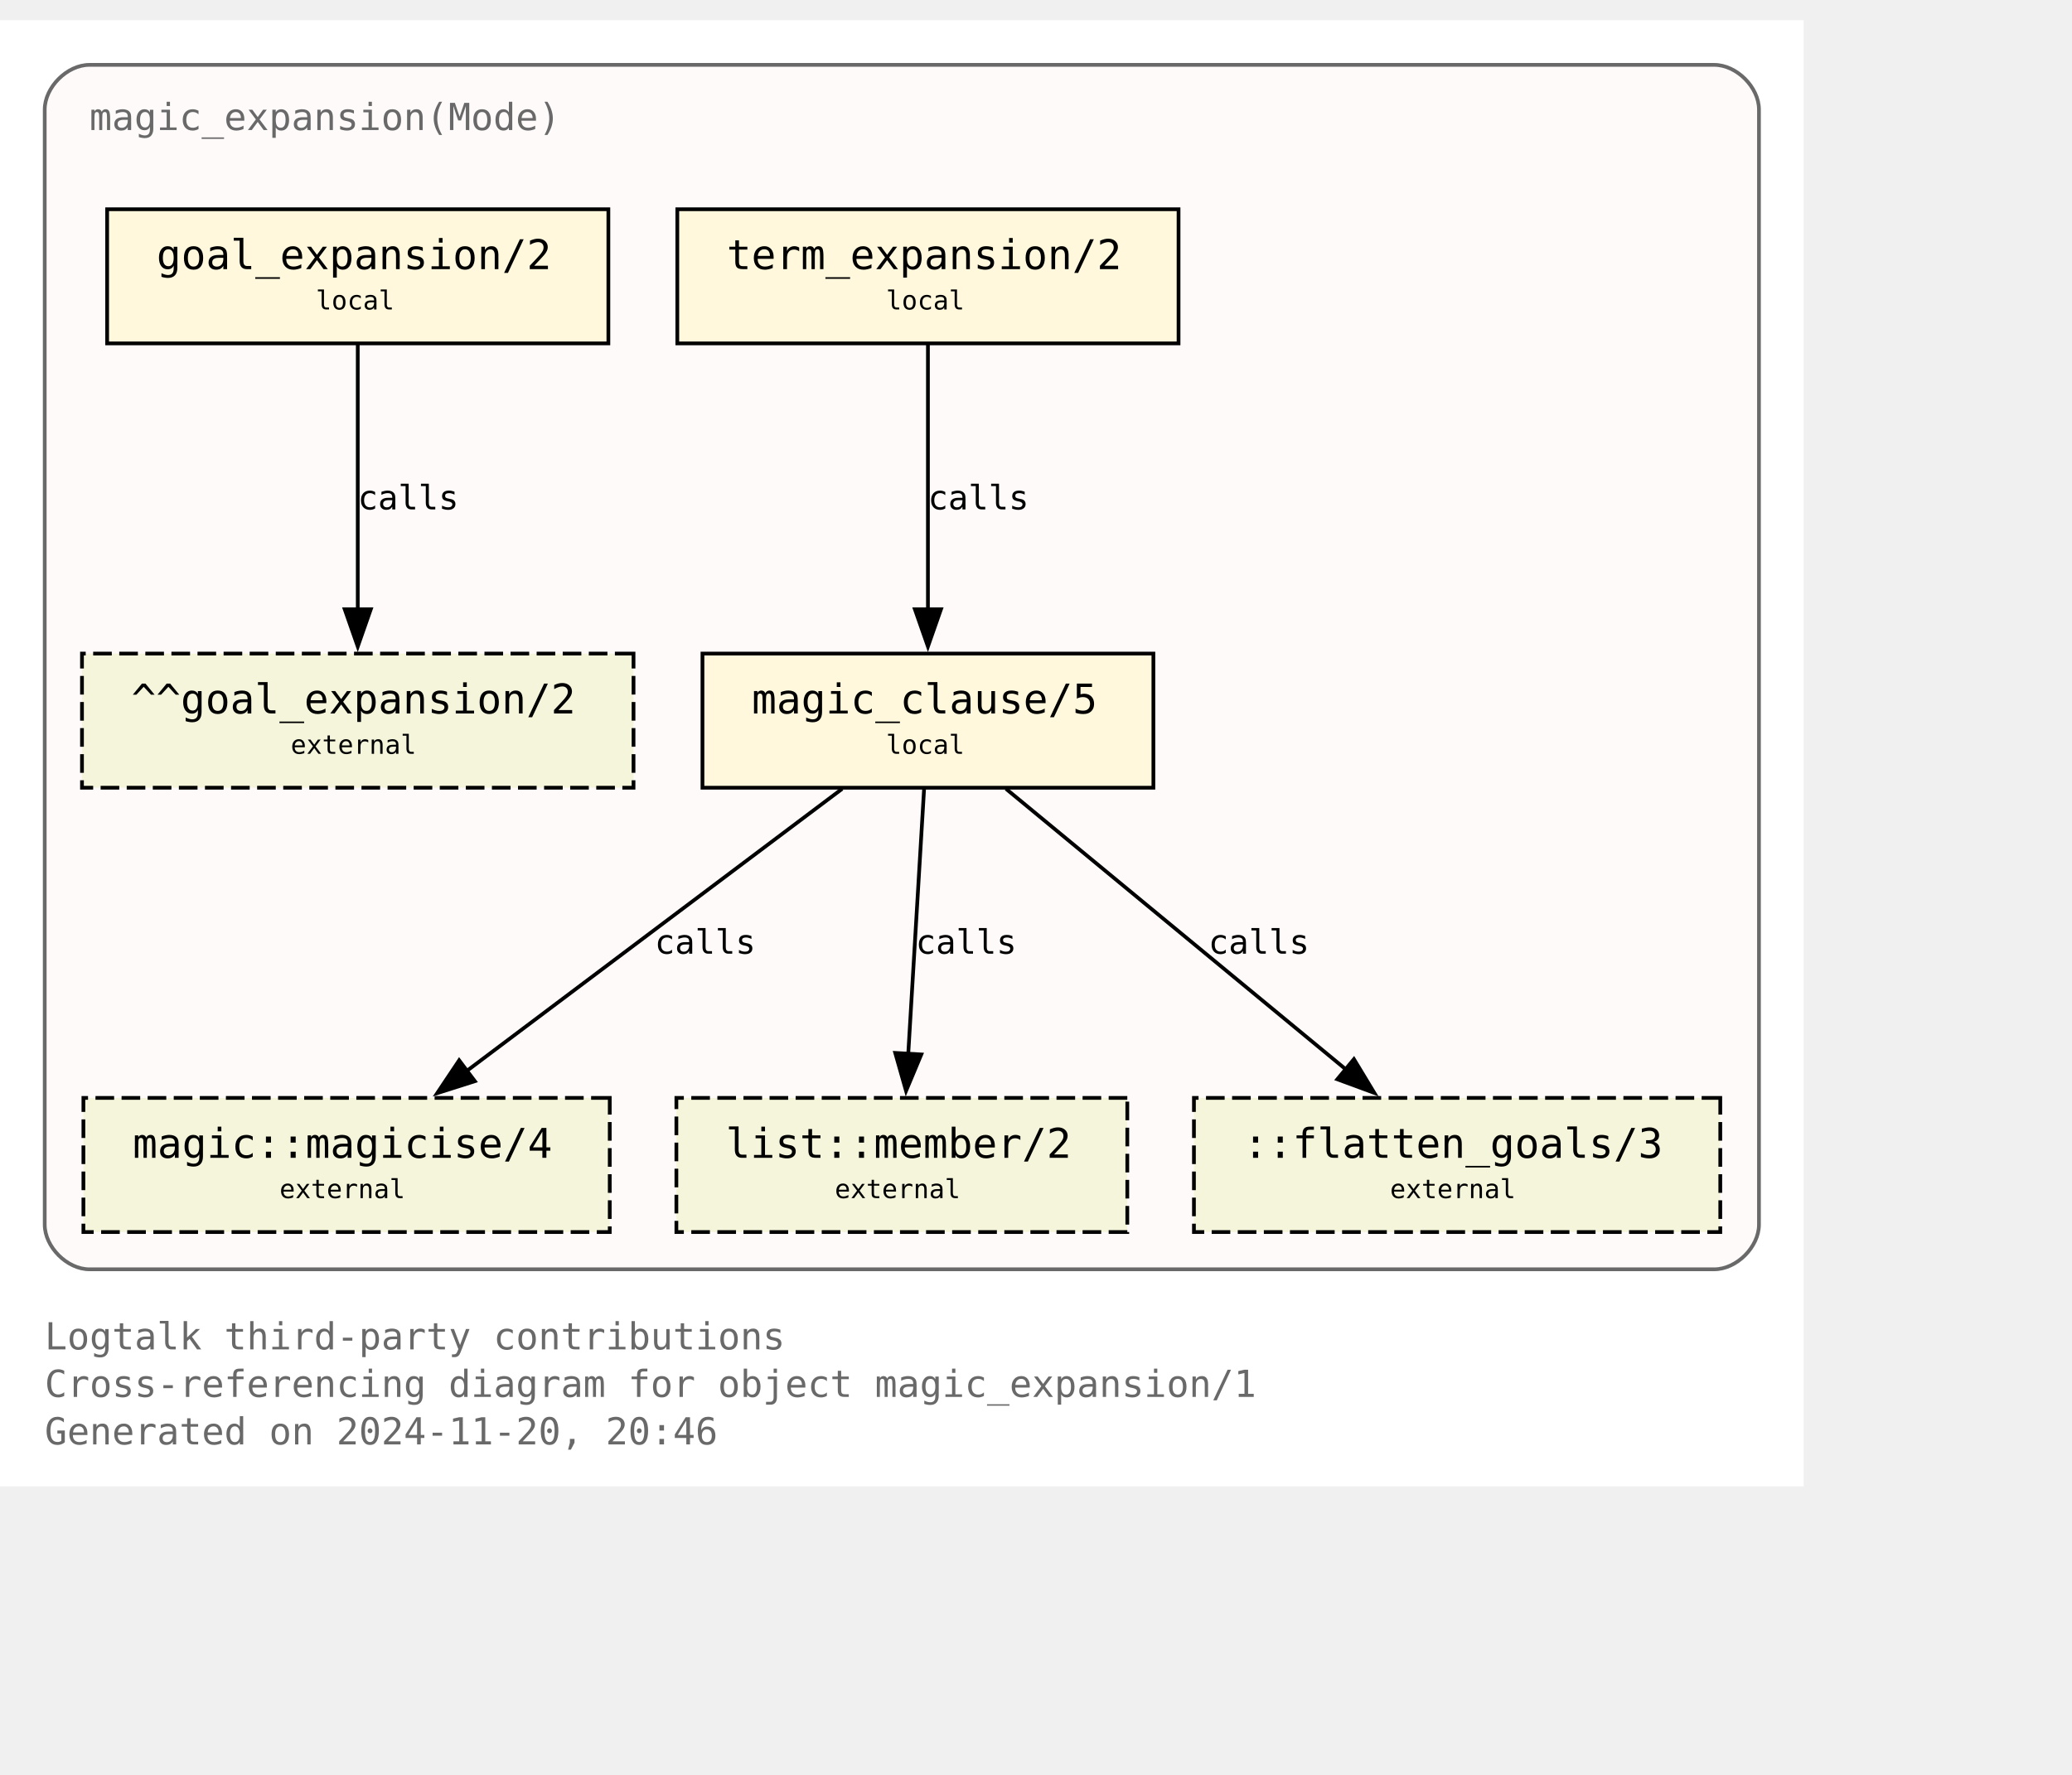
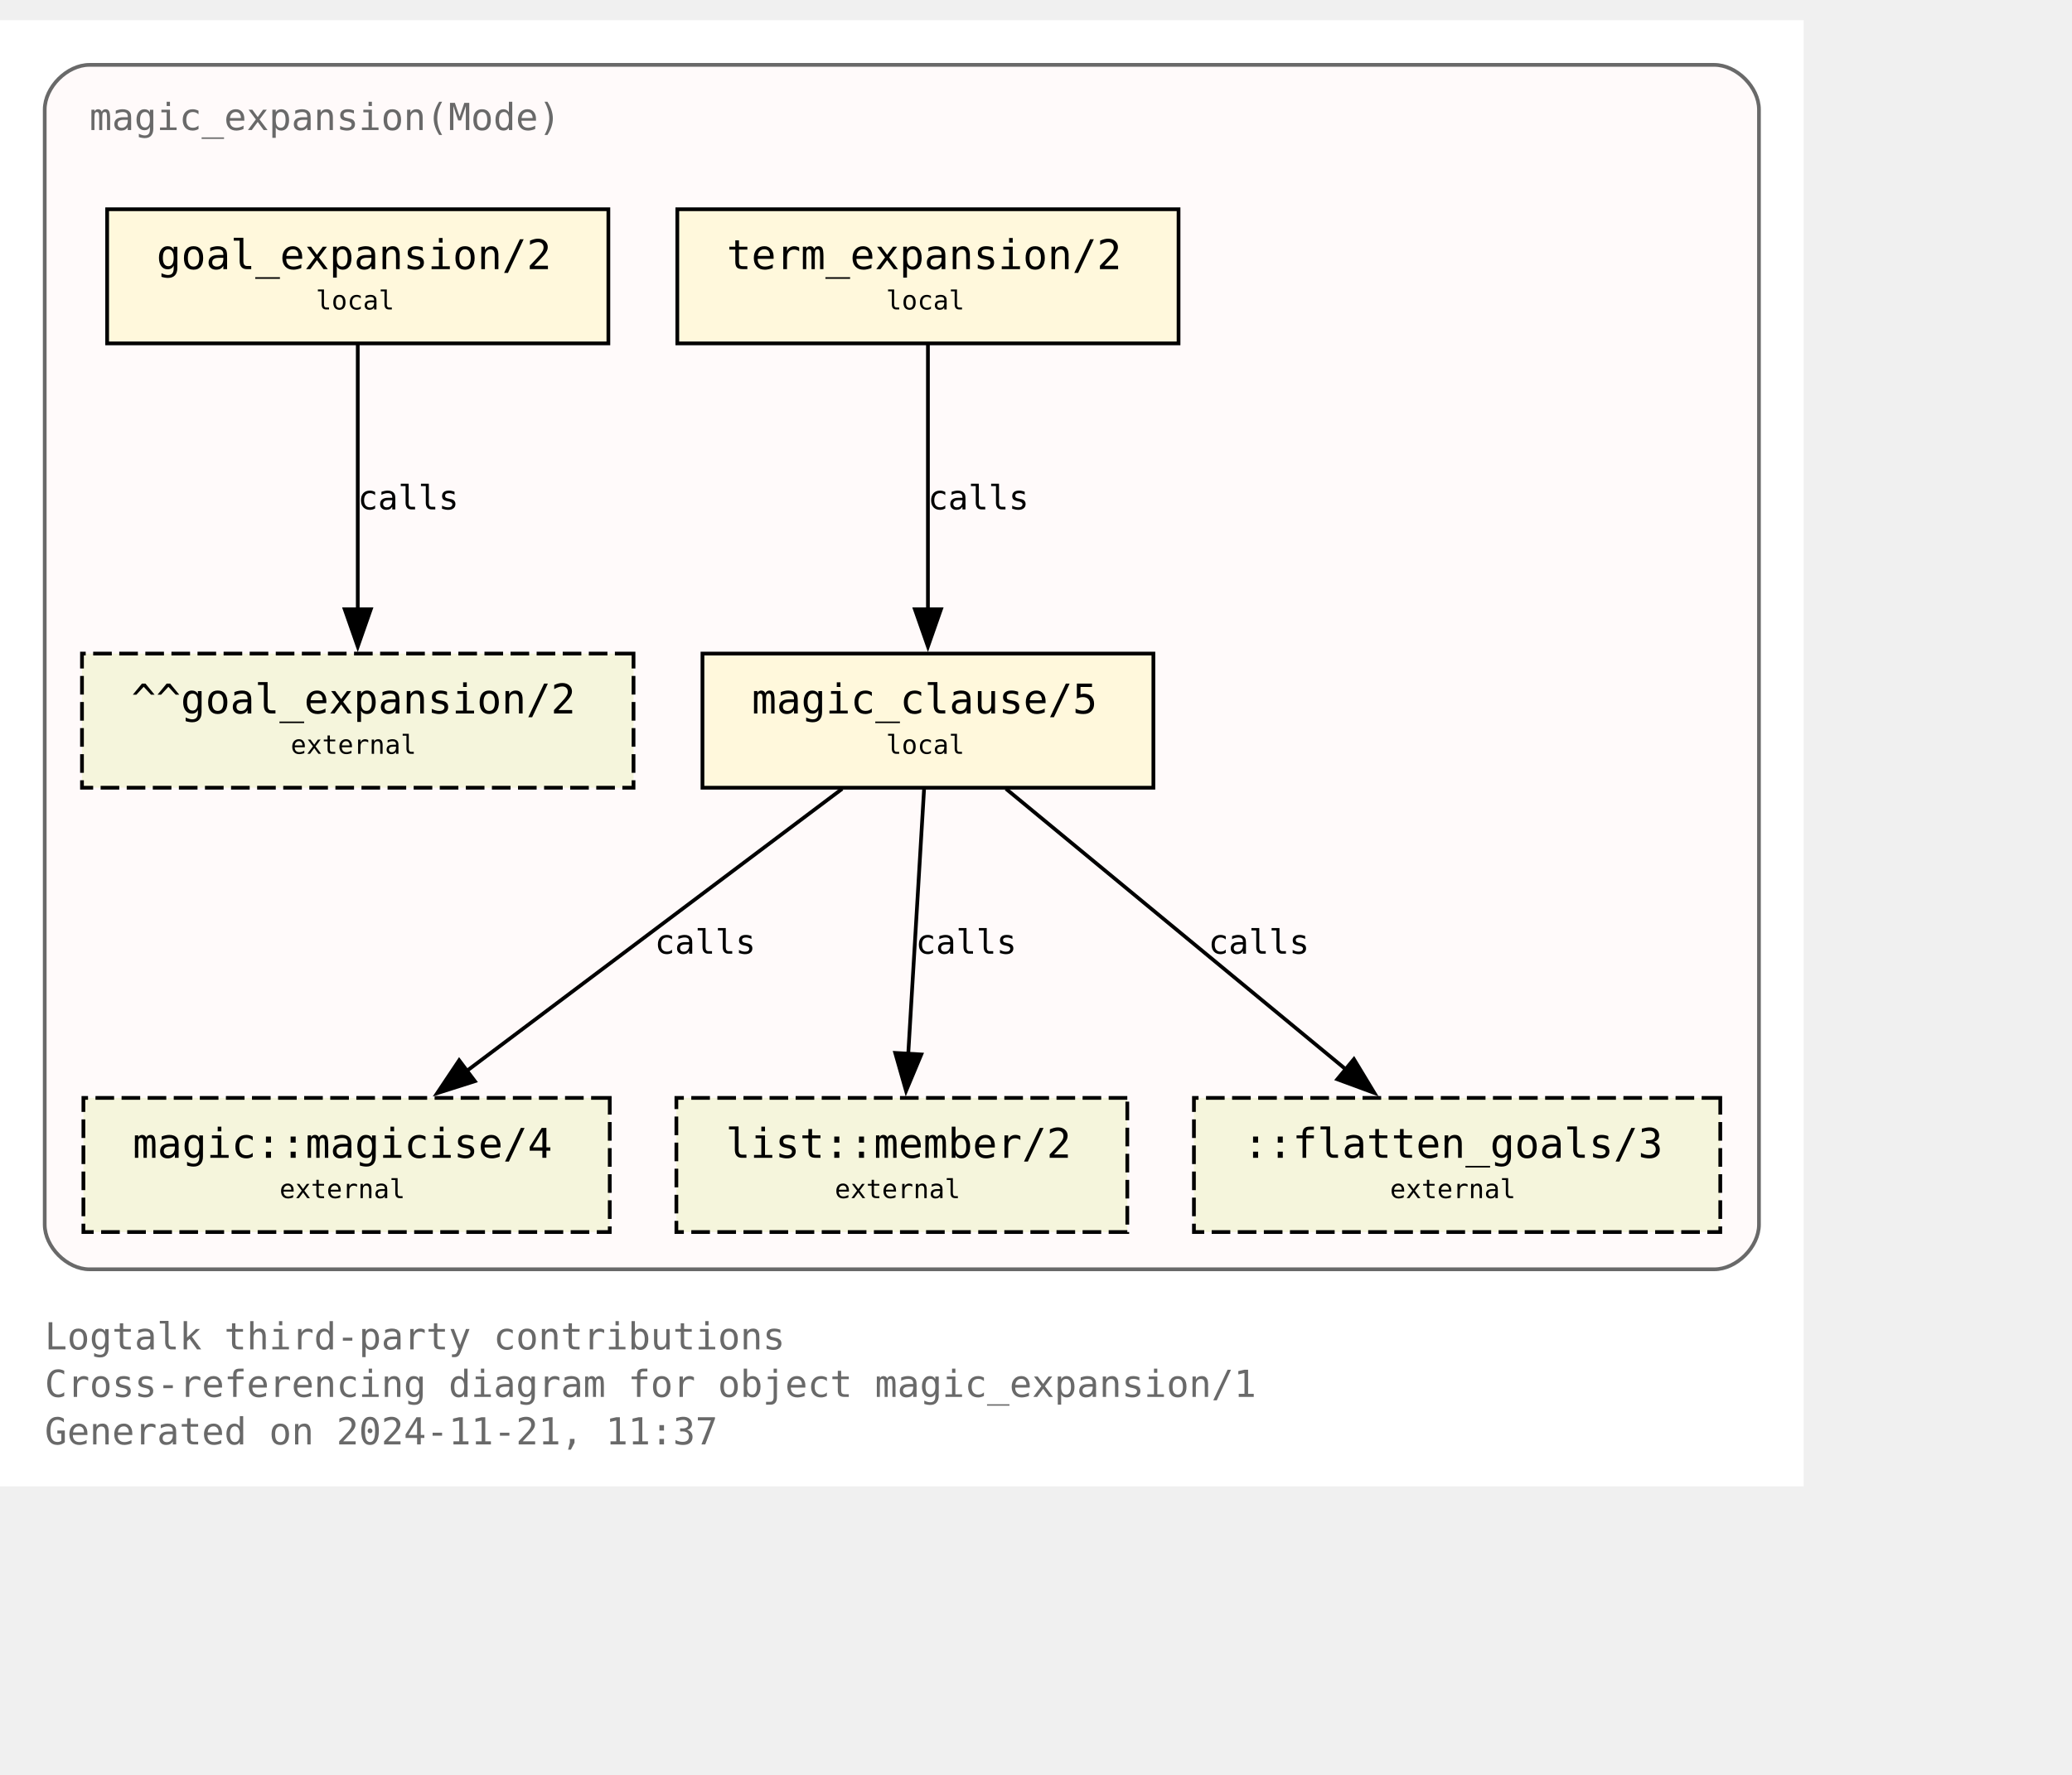
<svg xmlns="http://www.w3.org/2000/svg" xmlns:xlink="http://www.w3.org/1999/xlink" width="628pt" height="538pt" viewBox="72.00 72.00 556.00 465.50">
  <g id="graph0" class="graph" transform="scale(1 1) rotate(0) translate(76 461.5)">
    <polygon fill="white" stroke="none" points="-4,4 -4,-389.5 480,-389.5 480,4 -4,4" />
    <text text-anchor="start" x="8" y="-32.75" font-family="Monospace" font-size="10.00" fill="dimgray">Logtalk third-party contributions</text>
    <text text-anchor="start" x="8" y="-20" font-family="Monospace" font-size="10.00" fill="dimgray">Cross-referencing diagram for object magic_expansion/1</text>
-     <text text-anchor="start" x="8" y="-7.25" font-family="Monospace" font-size="10.00" fill="dimgray">Generated on 2024-11-20, 20:46</text>
+     <text text-anchor="start" x="8" y="-7.25" font-family="Monospace" font-size="10.00" fill="dimgray">Generated on 2024-11-21, 11:37</text>
    <g id="clust1" class="cluster">
      <g id="a_clust1">
        <a xlink:title="magic_expansion(Mode)">
          <path fill="snow" stroke="dimgray" d="M20,-54.25C20,-54.25 456,-54.25 456,-54.25 462,-54.25 468,-60.25 468,-66.25 468,-66.25 468,-365.5 468,-365.5 468,-371.5 462,-377.5 456,-377.5 456,-377.5 20,-377.5 20,-377.5 14,-377.5 8,-371.5 8,-365.5 8,-365.5 8,-66.25 8,-66.25 8,-60.25 14,-54.25 20,-54.25" />
          <g id="a_clust1_0">
-             <a xlink:href="https://github.com/LogtalkDotOrg/logtalk3/tree/ebb9ec2be79096bc384ed87a21198631ca9c7f55/contributions/verdi_neruda/magic_expansion.lgt" xlink:title="https://github.com/LogtalkDotOrg/logtalk3/tree/ebb9ec2be79096bc384ed87a21198631ca9c7f55/contributions/verdi_neruda/magic_expansion.lgt">
+             <a xlink:href="https://github.com/LogtalkDotOrg/logtalk3/tree/0eef6f545d8c9b6510527f1abf24913cc4c9a3f4/contributions/verdi_neruda/magic_expansion.lgt" xlink:title="https://github.com/LogtalkDotOrg/logtalk3/tree/0eef6f545d8c9b6510527f1abf24913cc4c9a3f4/contributions/verdi_neruda/magic_expansion.lgt">
              <text text-anchor="start" x="20" y="-360" font-family="Monospace" font-size="10.00" fill="dimgray">magic_expansion(Mode)</text>
            </a>
          </g>
        </a>
      </g>
    </g>
    <g id="node1" class="node">
      <g id="a_node1">
-         <a xlink:href="https://github.com/LogtalkDotOrg/logtalk3/tree/ebb9ec2be79096bc384ed87a21198631ca9c7f55/contributions/verdi_neruda/magic_expansion.lgt#L52" xlink:title="https://github.com/LogtalkDotOrg/logtalk3/tree/ebb9ec2be79096bc384ed87a21198631ca9c7f55/contributions/verdi_neruda/magic_expansion.lgt#L52">
+         <a xlink:href="https://github.com/LogtalkDotOrg/logtalk3/tree/0eef6f545d8c9b6510527f1abf24913cc4c9a3f4/contributions/verdi_neruda/magic_expansion.lgt#L52" xlink:title="https://github.com/LogtalkDotOrg/logtalk3/tree/0eef6f545d8c9b6510527f1abf24913cc4c9a3f4/contributions/verdi_neruda/magic_expansion.lgt#L52">
          <polygon fill="cornsilk" stroke="black" points="159.25,-338.75 24.75,-338.75 24.75,-302.75 159.25,-302.75 159.25,-338.75" />
          <text text-anchor="start" x="32.75" y="-323.45" font-family="Monospace" font-size="9.00"> </text>
          <text text-anchor="start" x="38" y="-322.68" font-family="Monospace" font-size="11.00">goal_expansion/2</text>
          <text text-anchor="start" x="146" y="-323.45" font-family="Monospace" font-size="9.00"> </text>
          <text text-anchor="start" x="32.75" y="-311.07" font-family="Monospace" font-size="9.00"> </text>
          <text text-anchor="start" x="80.75" y="-311.85" font-family="Monospace" font-size="7.00">local</text>
          <text text-anchor="start" x="146" y="-311.07" font-family="Monospace" font-size="9.00"> </text>
        </a>
      </g>
    </g>
    <g id="node7" class="node">
      <polygon fill="beige" stroke="black" stroke-dasharray="5,2" points="166,-219.5 18,-219.5 18,-183.5 166,-183.5 166,-219.5" />
      <text text-anchor="start" x="26" y="-204.2" font-family="Monospace" font-size="9.00"> </text>
      <text text-anchor="start" x="31.25" y="-203.43" font-family="Monospace" font-size="11.00">^^goal_expansion/2</text>
      <text text-anchor="start" x="152.75" y="-204.2" font-family="Monospace" font-size="9.00"> </text>
      <text text-anchor="start" x="26" y="-191.82" font-family="Monospace" font-size="9.00"> </text>
      <text text-anchor="start" x="74" y="-192.6" font-family="Monospace" font-size="7.00">external</text>
      <text text-anchor="start" x="152.75" y="-191.82" font-family="Monospace" font-size="9.00"> </text>
    </g>
    <g id="edge3" class="edge">
      <g id="a_edge3">
-         <a xlink:href="https://github.com/LogtalkDotOrg/logtalk3/tree/ebb9ec2be79096bc384ed87a21198631ca9c7f55/contributions/verdi_neruda/magic_expansion.lgt#L52" xlink:title="calls">
+         <a xlink:href="https://github.com/LogtalkDotOrg/logtalk3/tree/0eef6f545d8c9b6510527f1abf24913cc4c9a3f4/contributions/verdi_neruda/magic_expansion.lgt#L52" xlink:title="calls">
          <path fill="none" stroke="black" d="M92,-302.45C92,-283.75 92,-253.62 92,-231.33" />
          <polygon fill="black" stroke="black" points="95.5,-231.39 92,-221.39 88.5,-231.39 95.5,-231.39" />
        </a>
      </g>
      <g id="a_edge3-label">
-         <a xlink:href="https://github.com/LogtalkDotOrg/logtalk3/tree/ebb9ec2be79096bc384ed87a21198631ca9c7f55/contributions/verdi_neruda/magic_expansion.lgt#L52" xlink:title="https://github.com/LogtalkDotOrg/logtalk3/tree/ebb9ec2be79096bc384ed87a21198631ca9c7f55/contributions/verdi_neruda/magic_expansion.lgt#L52">
+         <a xlink:href="https://github.com/LogtalkDotOrg/logtalk3/tree/0eef6f545d8c9b6510527f1abf24913cc4c9a3f4/contributions/verdi_neruda/magic_expansion.lgt#L52" xlink:title="https://github.com/LogtalkDotOrg/logtalk3/tree/0eef6f545d8c9b6510527f1abf24913cc4c9a3f4/contributions/verdi_neruda/magic_expansion.lgt#L52">
          <text text-anchor="start" x="92" y="-258.2" font-family="Monospace" font-size="9.00">calls</text>
        </a>
      </g>
    </g>
    <g id="node2" class="node">
      <g id="a_node2">
-         <a xlink:href="https://github.com/LogtalkDotOrg/logtalk3/tree/ebb9ec2be79096bc384ed87a21198631ca9c7f55/contributions/verdi_neruda/magic_expansion.lgt#L55" xlink:title="https://github.com/LogtalkDotOrg/logtalk3/tree/ebb9ec2be79096bc384ed87a21198631ca9c7f55/contributions/verdi_neruda/magic_expansion.lgt#L55">
+         <a xlink:href="https://github.com/LogtalkDotOrg/logtalk3/tree/0eef6f545d8c9b6510527f1abf24913cc4c9a3f4/contributions/verdi_neruda/magic_expansion.lgt#L55" xlink:title="https://github.com/LogtalkDotOrg/logtalk3/tree/0eef6f545d8c9b6510527f1abf24913cc4c9a3f4/contributions/verdi_neruda/magic_expansion.lgt#L55">
          <polygon fill="cornsilk" stroke="black" points="312.25,-338.75 177.75,-338.75 177.75,-302.75 312.25,-302.75 312.25,-338.75" />
          <text text-anchor="start" x="185.75" y="-323.45" font-family="Monospace" font-size="9.00"> </text>
          <text text-anchor="start" x="191" y="-322.68" font-family="Monospace" font-size="11.00">term_expansion/2</text>
          <text text-anchor="start" x="299" y="-323.45" font-family="Monospace" font-size="9.00"> </text>
          <text text-anchor="start" x="185.75" y="-311.07" font-family="Monospace" font-size="9.00"> </text>
          <text text-anchor="start" x="233.75" y="-311.85" font-family="Monospace" font-size="7.00">local</text>
          <text text-anchor="start" x="299" y="-311.07" font-family="Monospace" font-size="9.00"> </text>
        </a>
      </g>
    </g>
    <g id="node3" class="node">
      <g id="a_node3">
-         <a xlink:href="https://github.com/LogtalkDotOrg/logtalk3/tree/ebb9ec2be79096bc384ed87a21198631ca9c7f55/contributions/verdi_neruda/magic_expansion.lgt#L62" xlink:title="https://github.com/LogtalkDotOrg/logtalk3/tree/ebb9ec2be79096bc384ed87a21198631ca9c7f55/contributions/verdi_neruda/magic_expansion.lgt#L62">
+         <a xlink:href="https://github.com/LogtalkDotOrg/logtalk3/tree/0eef6f545d8c9b6510527f1abf24913cc4c9a3f4/contributions/verdi_neruda/magic_expansion.lgt#L62" xlink:title="https://github.com/LogtalkDotOrg/logtalk3/tree/0eef6f545d8c9b6510527f1abf24913cc4c9a3f4/contributions/verdi_neruda/magic_expansion.lgt#L62">
          <polygon fill="cornsilk" stroke="black" points="305.5,-219.5 184.5,-219.5 184.5,-183.5 305.5,-183.5 305.5,-219.5" />
          <text text-anchor="start" x="192.5" y="-204.2" font-family="Monospace" font-size="9.00"> </text>
          <text text-anchor="start" x="197.75" y="-203.43" font-family="Monospace" font-size="11.00">magic_clause/5</text>
          <text text-anchor="start" x="292.25" y="-204.2" font-family="Monospace" font-size="9.00"> </text>
          <text text-anchor="start" x="192.5" y="-191.82" font-family="Monospace" font-size="9.00"> </text>
          <text text-anchor="start" x="233.75" y="-192.6" font-family="Monospace" font-size="7.00">local</text>
          <text text-anchor="start" x="292.25" y="-191.82" font-family="Monospace" font-size="9.00"> </text>
        </a>
      </g>
    </g>
    <g id="edge1" class="edge">
      <g id="a_edge1">
-         <a xlink:href="https://github.com/LogtalkDotOrg/logtalk3/tree/ebb9ec2be79096bc384ed87a21198631ca9c7f55/contributions/verdi_neruda/magic_expansion.lgt#L55" xlink:title="calls">
+         <a xlink:href="https://github.com/LogtalkDotOrg/logtalk3/tree/0eef6f545d8c9b6510527f1abf24913cc4c9a3f4/contributions/verdi_neruda/magic_expansion.lgt#L55" xlink:title="calls">
          <path fill="none" stroke="black" d="M245,-302.45C245,-283.75 245,-253.62 245,-231.33" />
          <polygon fill="black" stroke="black" points="248.5,-231.39 245,-221.39 241.5,-231.39 248.5,-231.39" />
        </a>
      </g>
      <g id="a_edge1-label">
-         <a xlink:href="https://github.com/LogtalkDotOrg/logtalk3/tree/ebb9ec2be79096bc384ed87a21198631ca9c7f55/contributions/verdi_neruda/magic_expansion.lgt#L55" xlink:title="https://github.com/LogtalkDotOrg/logtalk3/tree/ebb9ec2be79096bc384ed87a21198631ca9c7f55/contributions/verdi_neruda/magic_expansion.lgt#L55">
+         <a xlink:href="https://github.com/LogtalkDotOrg/logtalk3/tree/0eef6f545d8c9b6510527f1abf24913cc4c9a3f4/contributions/verdi_neruda/magic_expansion.lgt#L55" xlink:title="https://github.com/LogtalkDotOrg/logtalk3/tree/0eef6f545d8c9b6510527f1abf24913cc4c9a3f4/contributions/verdi_neruda/magic_expansion.lgt#L55">
          <text text-anchor="start" x="245" y="-258.2" font-family="Monospace" font-size="9.00">calls</text>
        </a>
      </g>
    </g>
    <g id="node4" class="node">
      <g id="a_node4">
        <a xlink:href="https://logtalk.org/library/magic_0.html#magicise-4" xlink:title="https://logtalk.org/library/magic_0.html#magicise-4">
          <polygon fill="beige" stroke="black" stroke-dasharray="5,2" points="159.62,-100.25 18.38,-100.25 18.38,-64.25 159.62,-64.25 159.62,-100.25" />
          <text text-anchor="start" x="26.38" y="-84.95" font-family="Monospace" font-size="9.00"> </text>
          <text text-anchor="start" x="31.62" y="-84.17" font-family="Monospace" font-size="11.00">magic::magicise/4</text>
          <text text-anchor="start" x="146.38" y="-84.95" font-family="Monospace" font-size="9.00"> </text>
          <text text-anchor="start" x="26.38" y="-72.58" font-family="Monospace" font-size="9.00"> </text>
          <text text-anchor="start" x="71" y="-73.35" font-family="Monospace" font-size="7.00">external</text>
          <text text-anchor="start" x="146.38" y="-72.58" font-family="Monospace" font-size="9.00"> </text>
        </a>
      </g>
    </g>
    <g id="edge4" class="edge">
      <g id="a_edge4">
-         <a xlink:href="https://github.com/LogtalkDotOrg/logtalk3/tree/ebb9ec2be79096bc384ed87a21198631ca9c7f55/contributions/verdi_neruda/magic_expansion.lgt#L62" xlink:title="calls">
+         <a xlink:href="https://github.com/LogtalkDotOrg/logtalk3/tree/0eef6f545d8c9b6510527f1abf24913cc4c9a3f4/contributions/verdi_neruda/magic_expansion.lgt#L62" xlink:title="calls">
          <path fill="none" stroke="black" d="M221.98,-183.2C195.25,-163.11 151,-129.85 120.95,-107.26" />
          <polygon fill="black" stroke="black" points="123.42,-104.74 113.32,-101.53 119.21,-110.34 123.42,-104.74" />
        </a>
      </g>
      <g id="a_edge4-label">
-         <a xlink:href="https://github.com/LogtalkDotOrg/logtalk3/tree/ebb9ec2be79096bc384ed87a21198631ca9c7f55/contributions/verdi_neruda/magic_expansion.lgt#L62" xlink:title="https://github.com/LogtalkDotOrg/logtalk3/tree/ebb9ec2be79096bc384ed87a21198631ca9c7f55/contributions/verdi_neruda/magic_expansion.lgt#L62">
+         <a xlink:href="https://github.com/LogtalkDotOrg/logtalk3/tree/0eef6f545d8c9b6510527f1abf24913cc4c9a3f4/contributions/verdi_neruda/magic_expansion.lgt#L62" xlink:title="https://github.com/LogtalkDotOrg/logtalk3/tree/0eef6f545d8c9b6510527f1abf24913cc4c9a3f4/contributions/verdi_neruda/magic_expansion.lgt#L62">
          <text text-anchor="start" x="171.68" y="-138.95" font-family="Monospace" font-size="9.00">calls</text>
        </a>
      </g>
    </g>
    <g id="node5" class="node">
      <g id="a_node5">
        <a xlink:href="https://logtalk.org/library/listp_0.html#member-2" xlink:title="https://logtalk.org/library/listp_0.html#member-2">
          <polygon fill="beige" stroke="black" stroke-dasharray="5,2" points="298.5,-100.25 177.5,-100.25 177.5,-64.25 298.5,-64.25 298.5,-100.25" />
          <text text-anchor="start" x="185.5" y="-84.95" font-family="Monospace" font-size="9.00"> </text>
          <text text-anchor="start" x="190.75" y="-84.17" font-family="Monospace" font-size="11.00">list::member/2</text>
          <text text-anchor="start" x="285.25" y="-84.95" font-family="Monospace" font-size="9.00"> </text>
          <text text-anchor="start" x="185.5" y="-72.58" font-family="Monospace" font-size="9.00"> </text>
          <text text-anchor="start" x="220" y="-73.35" font-family="Monospace" font-size="7.00">external</text>
          <text text-anchor="start" x="285.25" y="-72.58" font-family="Monospace" font-size="9.00"> </text>
        </a>
      </g>
    </g>
    <g id="edge5" class="edge">
      <g id="a_edge5">
-         <a xlink:href="https://github.com/LogtalkDotOrg/logtalk3/tree/ebb9ec2be79096bc384ed87a21198631ca9c7f55/contributions/verdi_neruda/magic_expansion.lgt#L62" xlink:title="calls">
+         <a xlink:href="https://github.com/LogtalkDotOrg/logtalk3/tree/0eef6f545d8c9b6510527f1abf24913cc4c9a3f4/contributions/verdi_neruda/magic_expansion.lgt#L62" xlink:title="calls">
          <path fill="none" stroke="black" d="M243.97,-183.2C242.85,-164.5 241.05,-134.37 239.72,-112.08" />
          <polygon fill="black" stroke="black" points="243.22,-111.91 239.13,-102.13 236.23,-112.32 243.22,-111.91" />
        </a>
      </g>
      <g id="a_edge5-label">
-         <a xlink:href="https://github.com/LogtalkDotOrg/logtalk3/tree/ebb9ec2be79096bc384ed87a21198631ca9c7f55/contributions/verdi_neruda/magic_expansion.lgt#L62" xlink:title="https://github.com/LogtalkDotOrg/logtalk3/tree/ebb9ec2be79096bc384ed87a21198631ca9c7f55/contributions/verdi_neruda/magic_expansion.lgt#L62">
+         <a xlink:href="https://github.com/LogtalkDotOrg/logtalk3/tree/0eef6f545d8c9b6510527f1abf24913cc4c9a3f4/contributions/verdi_neruda/magic_expansion.lgt#L62" xlink:title="https://github.com/LogtalkDotOrg/logtalk3/tree/0eef6f545d8c9b6510527f1abf24913cc4c9a3f4/contributions/verdi_neruda/magic_expansion.lgt#L62">
          <text text-anchor="start" x="241.71" y="-138.95" font-family="Monospace" font-size="9.00">calls</text>
        </a>
      </g>
    </g>
    <g id="node6" class="node">
      <polygon fill="beige" stroke="black" stroke-dasharray="5,2" points="457.62,-100.25 316.38,-100.25 316.38,-64.25 457.62,-64.25 457.62,-100.25" />
      <text text-anchor="start" x="324.38" y="-84.95" font-family="Monospace" font-size="9.00"> </text>
      <text text-anchor="start" x="329.62" y="-84.17" font-family="Monospace" font-size="11.00">::flatten_goals/3</text>
      <text text-anchor="start" x="444.38" y="-84.95" font-family="Monospace" font-size="9.00"> </text>
      <text text-anchor="start" x="324.38" y="-72.58" font-family="Monospace" font-size="9.00"> </text>
      <text text-anchor="start" x="369" y="-73.35" font-family="Monospace" font-size="7.00">external</text>
      <text text-anchor="start" x="444.38" y="-72.58" font-family="Monospace" font-size="9.00"> </text>
    </g>
    <g id="edge2" class="edge">
      <g id="a_edge2">
-         <a xlink:href="https://github.com/LogtalkDotOrg/logtalk3/tree/ebb9ec2be79096bc384ed87a21198631ca9c7f55/contributions/verdi_neruda/magic_expansion.lgt#L62" xlink:title="calls">
+         <a xlink:href="https://github.com/LogtalkDotOrg/logtalk3/tree/0eef6f545d8c9b6510527f1abf24913cc4c9a3f4/contributions/verdi_neruda/magic_expansion.lgt#L62" xlink:title="calls">
          <path fill="none" stroke="black" d="M265.95,-183.2C290.07,-163.28 329.87,-130.42 357.21,-107.85" />
          <polygon fill="black" stroke="black" points="359.31,-110.65 364.79,-101.59 354.85,-105.25 359.31,-110.65" />
        </a>
      </g>
      <g id="a_edge2-label">
-         <a xlink:href="https://github.com/LogtalkDotOrg/logtalk3/tree/ebb9ec2be79096bc384ed87a21198631ca9c7f55/contributions/verdi_neruda/magic_expansion.lgt#L62" xlink:title="https://github.com/LogtalkDotOrg/logtalk3/tree/ebb9ec2be79096bc384ed87a21198631ca9c7f55/contributions/verdi_neruda/magic_expansion.lgt#L62">
+         <a xlink:href="https://github.com/LogtalkDotOrg/logtalk3/tree/0eef6f545d8c9b6510527f1abf24913cc4c9a3f4/contributions/verdi_neruda/magic_expansion.lgt#L62" xlink:title="https://github.com/LogtalkDotOrg/logtalk3/tree/0eef6f545d8c9b6510527f1abf24913cc4c9a3f4/contributions/verdi_neruda/magic_expansion.lgt#L62">
          <text text-anchor="start" x="320.26" y="-138.95" font-family="Monospace" font-size="9.00">calls</text>
        </a>
      </g>
    </g>
  </g>
</svg>
